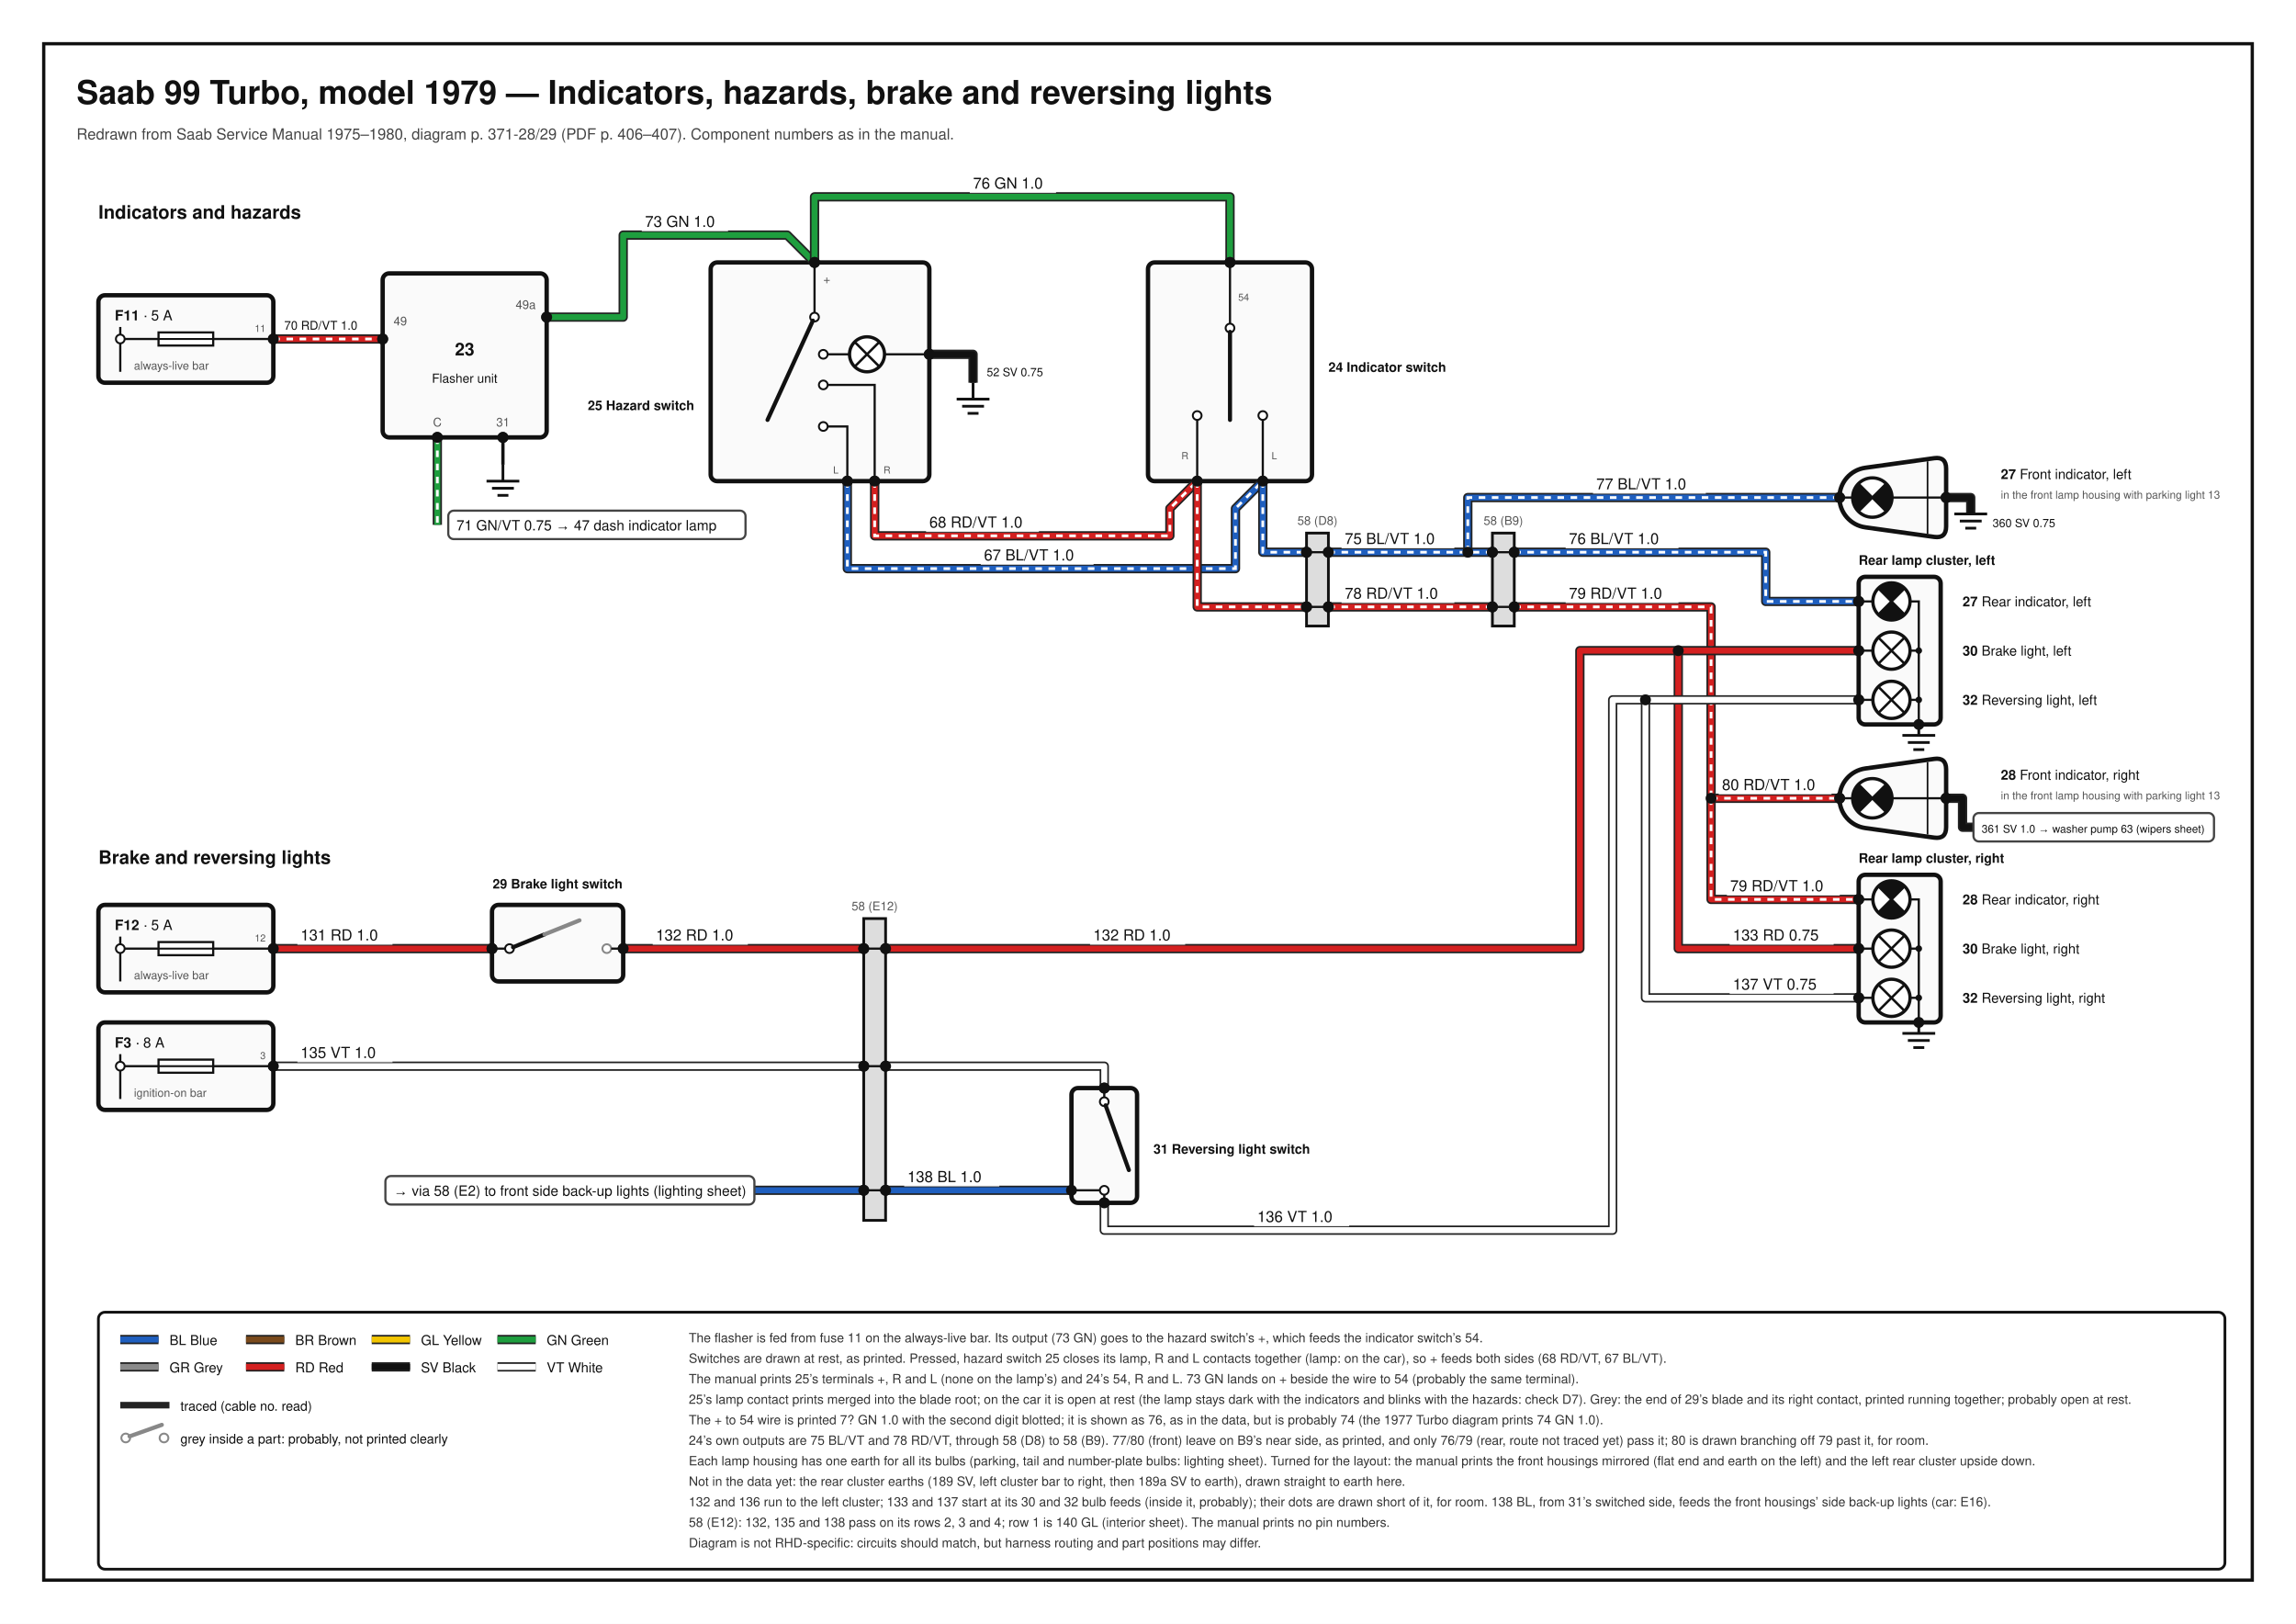
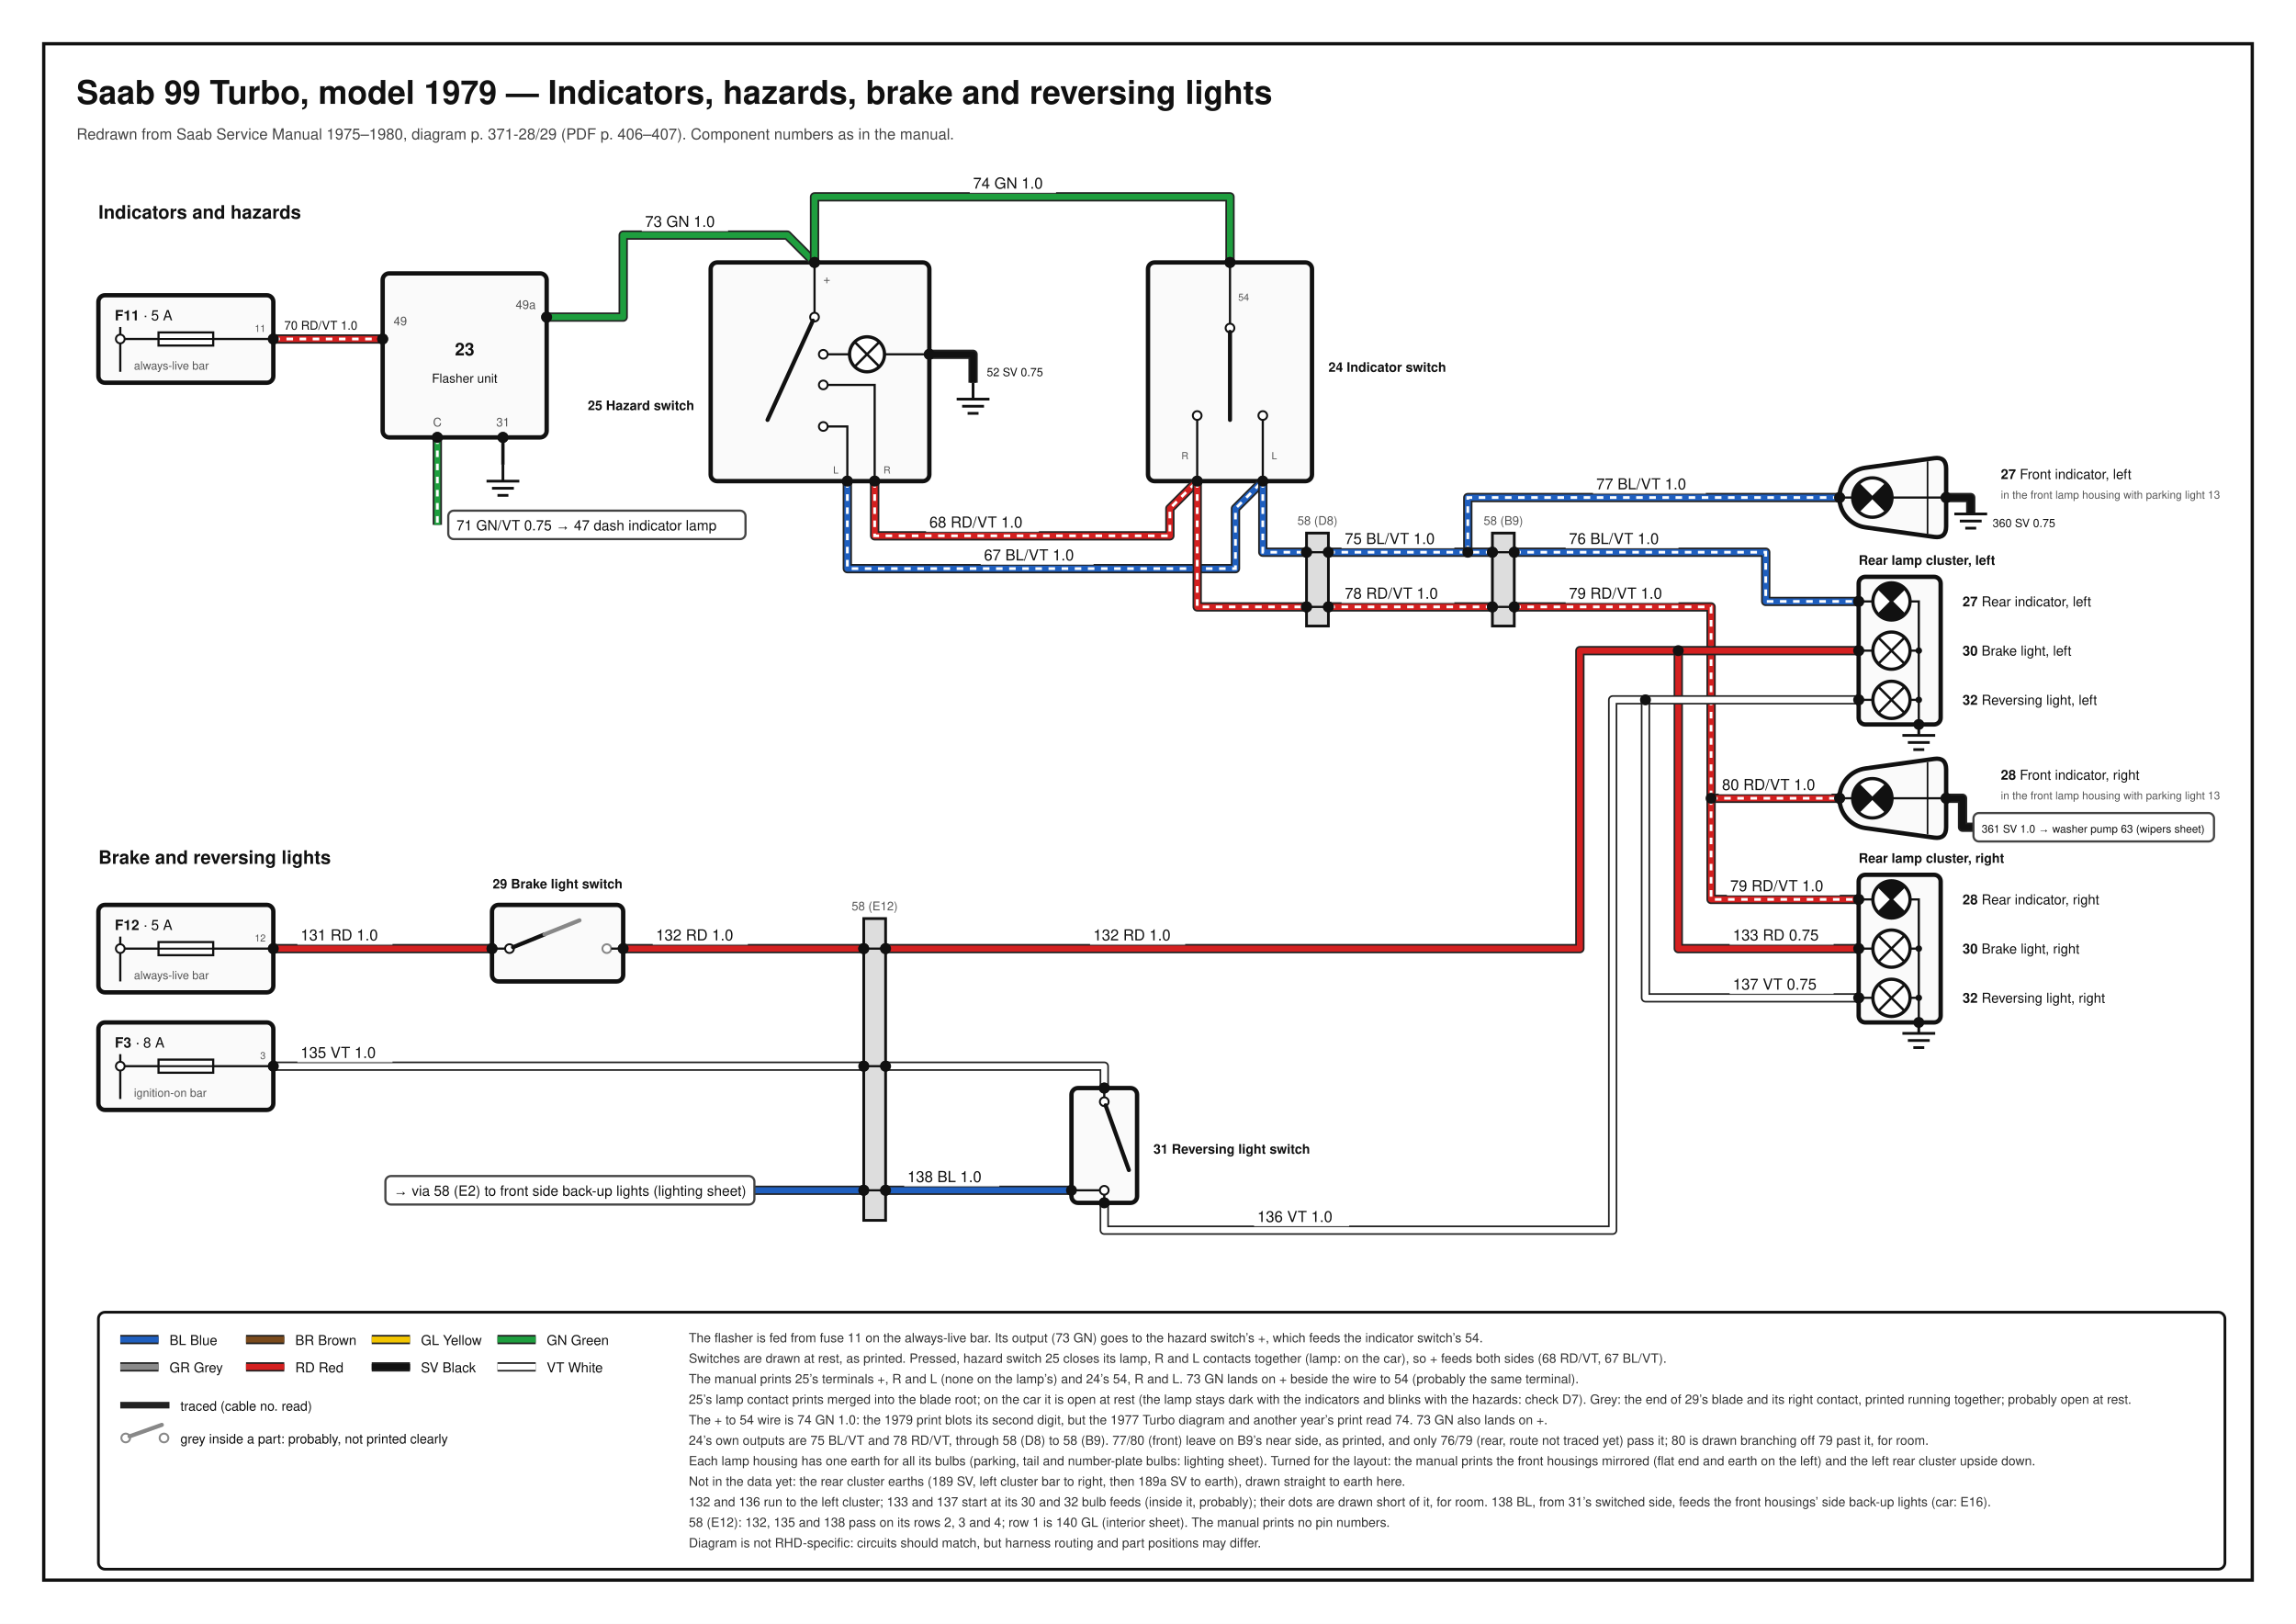
<svg xmlns="http://www.w3.org/2000/svg" width="420mm" height="297mm" viewBox="0 0 420 297" font-family="Helvetica, Arial, sans-serif">
  <rect width="420" height="297" fill="#fff" />
  <rect x="8" y="8" width="404" height="281" fill="none" stroke="#111" stroke-width=".6" />
  <text x="14" y="19" font-size="6" text-anchor="start" font-weight="bold" fill="#111">Saab 99 Turbo, model 1979 — Indicators, hazards, brake and reversing lights</text>
  <text x="14" y="25.5" font-size="2.8" text-anchor="start" font-weight="normal" fill="#444">Redrawn from Saab Service Manual 1975–1980, diagram p. 371-28/29 (PDF p. 406–407). Component numbers as in the manual.</text>
  <text x="18" y="40" font-size="3.4" text-anchor="start" font-weight="bold" fill="#111">Indicators and hazards</text>
  <rect x="18" y="54" width="32" height="16" rx="1.2" fill="#fafafa" stroke="#111" stroke-width="0.8" />
  <text x="21" y="58.6" font-size="2.6" text-anchor="start" font-weight="normal" fill="#111">
    <tspan font-weight="bold">F11</tspan> · 5 A</text>
  <path d="M22,59.8 L22,68" fill="none" stroke="#111" stroke-width=".4" />
  <circle cx="22" cy="62" r=".8" fill="#fff" stroke="#111" stroke-width=".35" />
  <rect x="29" y="60.8" width="10" height="2.4" fill="#fff" stroke="#111" stroke-width=".4" />
  <path d="M29,62 L39,62" stroke="#111" stroke-width=".35" />
  <path d="M22.8,62 L29,62" fill="none" stroke="#111" stroke-width=".4" />
  <path d="M39,62 L50,62" fill="none" stroke="#111" stroke-width=".4" />
  <circle cx="50" cy="62" r="1.0" fill="#111" />
  <text x="48.6" y="60.7" font-size="1.8" text-anchor="end" font-weight="normal" fill="#555">11</text>
  <text x="24.5" y="67.6" font-size="2.1" text-anchor="start" font-weight="normal" fill="#555">always-live bar</text>
  <path d="M50,62 L70,62" fill="none" stroke="#222" stroke-width="1.7" stroke-linejoin="round" />
  <path d="M50,62 L70,62" fill="none" stroke="#d42020" stroke-width="1.1" stroke-linejoin="round" />
  <path d="M50,62 L70,62" fill="none" stroke="#ffffff" stroke-width="0.5" stroke-dasharray="1.2 1.2" />
  <text x="52" y="60.3" font-size="2.2" text-anchor="start" font-weight="normal" fill="#111">70 RD/VT 1.0</text>
  <rect x="70" y="50" width="30" height="30" rx="1.2" fill="#fafafa" stroke="#111" stroke-width="0.8" />
  <text x="85" y="65" font-size="3.2" text-anchor="middle" font-weight="bold" fill="#111">23</text>
  <text x="85" y="70" font-size="2.3" text-anchor="middle" font-weight="normal" fill="#111">Flasher unit</text>
  <circle cx="70" cy="62" r="1.0" fill="#111" />
  <text x="72" y="59.5" font-size="2.2" text-anchor="start" font-weight="normal" fill="#555">49</text>
  <circle cx="100" cy="58" r="1.0" fill="#111" />
  <text x="98" y="56.5" font-size="2.2" text-anchor="end" font-weight="normal" fill="#555">49a</text>
  <circle cx="80" cy="80" r="1.0" fill="#111" />
  <text x="80" y="78" font-size="2.2" text-anchor="middle" font-weight="normal" fill="#555">C</text>
  <circle cx="92" cy="80" r="1.0" fill="#111" />
  <text x="92" y="78" font-size="2.2" text-anchor="middle" font-weight="normal" fill="#555">31</text>
  <path d="M92,80 v5" stroke="#111" stroke-width=".6" />
  <path d="M92,85 v3 M89,88 h6 M90,89.3 h4 M91,90.6 h2" stroke="#111" stroke-width=".5" fill="none" />
  <path d="M80,80 L80,96" fill="none" stroke="#222" stroke-width="1.7" stroke-linejoin="round" />
  <path d="M80,80 L80,96" fill="none" stroke="#1e9e3e" stroke-width="1.1" stroke-linejoin="round" />
  <path d="M80,80 L80,96" fill="none" stroke="#ffffff" stroke-width="0.5" stroke-dasharray="1.2 1.2" />
  <rect x="82" y="93.4" width="54.376" height="5.2" rx="1" fill="#fff" stroke="#444" stroke-width=".4" />
  <text x="83.5" y="97" font-size="2.6" text-anchor="start" font-weight="normal" fill="#111">71 GN/VT 0.75 <tspan font-family="Arial">→</tspan> 47 dash indicator lamp</text>
  <rect x="130" y="48" width="40" height="40" rx="1.2" fill="#fafafa" stroke="#111" stroke-width="0.8" />
  <text x="127" y="75" font-size="2.4" text-anchor="end" font-weight="bold" fill="#111">25 Hazard switch</text>
  <path d="M100,58 L114,58 L114,43 L144,43 L149,48" fill="none" stroke="#222" stroke-width="1.7" stroke-linejoin="round" />
  <path d="M100,58 L114,58 L114,43 L144,43 L149,48" fill="none" stroke="#1e9e3e" stroke-width="1.1" stroke-linejoin="round" />
  <rect x="117.4" y="38.5" width="15.78" height="3.8" fill="#fff" opacity=".85" />
  <text x="118" y="41.5" font-size="2.8" text-anchor="start" font-weight="normal" fill="#111">73 GN 1.0</text>
  <path d="M149,48 L149,36 L225,36 L225,48" fill="none" stroke="#222" stroke-width="1.7" stroke-linejoin="round" />
  <path d="M149,48 L149,36 L225,36 L225,48" fill="none" stroke="#1e9e3e" stroke-width="1.1" stroke-linejoin="round" />
  <rect x="177.4" y="31.5" width="15.78" height="3.8" fill="#fff" opacity=".85" />
-   <text x="178" y="34.5" font-size="2.8" text-anchor="start" font-weight="normal" fill="#111">76 GN 1.0</text>
+   <text x="178" y="34.5" font-size="2.8" text-anchor="start" font-weight="normal" fill="#111">74 GN 1.0</text>
  <circle cx="149" cy="48" r="1.0" fill="#111" />
  <text x="150.6" y="51.8" font-size="2.2" text-anchor="start" font-weight="normal" fill="#555">+</text>
  <path d="M149,48 L149,57.2" fill="none" stroke="#111" stroke-width=".4" />
  <circle cx="149" cy="58" r=".8" fill="#fff" stroke="#111" stroke-width=".35" />
  <path d="M148.7,58.64 L140.4,76.8" stroke="#111" stroke-width=".75" stroke-linecap="round" />
  <circle cx="150.6" cy="64.8" r=".8" fill="#fff" stroke="#111" stroke-width=".35" />
  <circle cx="150.6" cy="70.4" r=".8" fill="#fff" stroke="#111" stroke-width=".35" />
  <circle cx="150.6" cy="78" r=".8" fill="#fff" stroke="#111" stroke-width=".35" />
  <circle cx="158.6" cy="64.8" r="3.2" fill="#fff" stroke="#111" stroke-width=".6" />
  <path d="M156.36,62.56 L160.84,67.04 M156.36,67.04 L160.84,62.56" stroke="#111" stroke-width=".45" />
  <path d="M151.4,64.8 L155.4,64.8" fill="none" stroke="#111" stroke-width=".4" />
  <path d="M161.8,64.8 L170,64.8" fill="none" stroke="#111" stroke-width=".4" />
  <circle cx="170" cy="64.8" r="1.0" fill="#111" />
  <path d="M151.4,70.4 L160,70.4 L160,88" fill="none" stroke="#111" stroke-width=".4" />
  <circle cx="160" cy="88" r="1.0" fill="#111" />
  <text x="161.6" y="86.6" font-size="1.8" text-anchor="start" font-weight="normal" fill="#555">R</text>
  <path d="M151.4,78 L155,78 L155,88" fill="none" stroke="#111" stroke-width=".4" />
  <circle cx="155" cy="88" r="1.0" fill="#111" />
  <text x="153.4" y="86.6" font-size="1.8" text-anchor="end" font-weight="normal" fill="#555">L</text>
  <path d="M170,64.8 L178,64.8 L178,70" fill="none" stroke="#222" stroke-width="1.7" stroke-linejoin="round" />
  <path d="M170,64.8 L178,64.8 L178,70" fill="none" stroke="#111111" stroke-width="1.1" stroke-linejoin="round" />
  <path d="M178,70 v3 M175,73 h6 M176,74.3 h4 M177,75.6 h2" stroke="#111" stroke-width=".5" fill="none" />
  <text x="180.5" y="68.8" font-size="2.1" text-anchor="start" font-weight="normal" fill="#111">52 SV 0.75</text>
  <rect x="210" y="48" width="30" height="40" rx="1.2" fill="#fafafa" stroke="#111" stroke-width="0.8" />
  <text x="243" y="68" font-size="2.4" text-anchor="start" font-weight="bold" fill="#111">24 Indicator switch</text>
  <circle cx="225" cy="48" r="1.0" fill="#111" />
  <text x="226.5" y="55" font-size="1.8" text-anchor="start" font-weight="normal" fill="#555">54</text>
  <path d="M225,48 L225,59.2" fill="none" stroke="#111" stroke-width=".4" />
  <circle cx="225" cy="60" r=".8" fill="#fff" stroke="#111" stroke-width=".35" />
  <path d="M225,60.7 L225,76.8" stroke="#111" stroke-width=".75" stroke-linecap="round" />
  <circle cx="219" cy="76" r=".8" fill="#fff" stroke="#111" stroke-width=".35" />
  <path d="M219,76.8 L219,88" fill="none" stroke="#111" stroke-width=".4" />
  <circle cx="219" cy="88" r="1.0" fill="#111" />
  <text x="217.4" y="84" font-size="1.8" text-anchor="end" font-weight="normal" fill="#555">R</text>
  <circle cx="231" cy="76" r=".8" fill="#fff" stroke="#111" stroke-width=".35" />
  <path d="M231,76.8 L231,88" fill="none" stroke="#111" stroke-width=".4" />
  <circle cx="231" cy="88" r="1.0" fill="#111" />
  <text x="232.6" y="84" font-size="1.8" text-anchor="start" font-weight="normal" fill="#555">L</text>
  <path d="M160,88 L160,98 L214,98 L214,93 L219,88" fill="none" stroke="#222" stroke-width="1.7" stroke-linejoin="round" />
  <path d="M160,88 L160,98 L214,98 L214,93 L219,88" fill="none" stroke="#d42020" stroke-width="1.1" stroke-linejoin="round" />
  <path d="M160,88 L160,98 L214,98 L214,93 L219,88" fill="none" stroke="#ffffff" stroke-width="0.5" stroke-dasharray="1.2 1.2" />
  <rect x="169.4" y="93.5" width="20.64" height="3.8" fill="#fff" opacity=".85" />
  <text x="170" y="96.5" font-size="2.8" text-anchor="start" font-weight="normal" fill="#111">68 RD/VT 1.0</text>
  <path d="M155,88 L155,104 L226,104 L226,93 L231,88" fill="none" stroke="#222" stroke-width="1.7" stroke-linejoin="round" />
  <path d="M155,88 L155,104 L226,104 L226,93 L231,88" fill="none" stroke="#1f5fbf" stroke-width="1.1" stroke-linejoin="round" />
  <path d="M155,88 L155,104 L226,104 L226,93 L231,88" fill="none" stroke="#ffffff" stroke-width="0.5" stroke-dasharray="1.2 1.2" />
  <rect x="179.4" y="99.5" width="20.64" height="3.8" fill="#fff" opacity=".85" />
  <text x="180" y="102.5" font-size="2.8" text-anchor="start" font-weight="normal" fill="#111">67 BL/VT 1.0</text>
  <path d="M231,88 L231,101 L239,101" fill="none" stroke="#222" stroke-width="1.7" stroke-linejoin="round" />
  <path d="M231,88 L231,101 L239,101" fill="none" stroke="#1f5fbf" stroke-width="1.1" stroke-linejoin="round" />
  <path d="M231,88 L231,101 L239,101" fill="none" stroke="#ffffff" stroke-width="0.5" stroke-dasharray="1.2 1.2" />
  <path d="M219,88 L219,111 L239,111" fill="none" stroke="#222" stroke-width="1.7" stroke-linejoin="round" />
  <path d="M219,88 L219,111 L239,111" fill="none" stroke="#d42020" stroke-width="1.1" stroke-linejoin="round" />
  <path d="M219,88 L219,111 L239,111" fill="none" stroke="#ffffff" stroke-width="0.5" stroke-dasharray="1.2 1.2" />
  <rect x="239" y="97.5" width="4" height="17" fill="#ddd" stroke="#111" stroke-width=".5" />
  <path d="M239,101 L243,101" fill="none" stroke="#111" stroke-width=".4" />
  <circle cx="239" cy="101" r="1.0" fill="#111" />
  <circle cx="243" cy="101" r="1.0" fill="#111" />
  <path d="M239,111 L243,111" fill="none" stroke="#111" stroke-width=".4" />
  <circle cx="239" cy="111" r="1.0" fill="#111" />
  <circle cx="243" cy="111" r="1.0" fill="#111" />
  <text x="241" y="96.0" font-size="2.2" text-anchor="middle" font-weight="normal" fill="#555">58 (D8)</text>
  <path d="M243,101 L273,101" fill="none" stroke="#222" stroke-width="1.7" stroke-linejoin="round" />
  <path d="M243,101 L273,101" fill="none" stroke="#1f5fbf" stroke-width="1.1" stroke-linejoin="round" />
  <path d="M243,101 L273,101" fill="none" stroke="#ffffff" stroke-width="0.5" stroke-dasharray="1.2 1.2" />
  <rect x="245.4" y="96.5" width="20.64" height="3.8" fill="#fff" opacity=".85" />
  <text x="246" y="99.5" font-size="2.8" text-anchor="start" font-weight="normal" fill="#111">75 BL/VT 1.0</text>
  <path d="M243,111 L273,111" fill="none" stroke="#222" stroke-width="1.7" stroke-linejoin="round" />
  <path d="M243,111 L273,111" fill="none" stroke="#d42020" stroke-width="1.1" stroke-linejoin="round" />
  <path d="M243,111 L273,111" fill="none" stroke="#ffffff" stroke-width="0.5" stroke-dasharray="1.2 1.2" />
  <rect x="245.4" y="106.5" width="20.64" height="3.8" fill="#fff" opacity=".85" />
  <text x="246" y="109.5" font-size="2.8" text-anchor="start" font-weight="normal" fill="#111">78 RD/VT 1.0</text>
  <rect x="273" y="97.5" width="4" height="17" fill="#ddd" stroke="#111" stroke-width=".5" />
  <path d="M273,101 L277,101" fill="none" stroke="#111" stroke-width=".4" />
  <circle cx="273" cy="101" r="1.0" fill="#111" />
  <circle cx="277" cy="101" r="1.0" fill="#111" />
  <path d="M273,111 L277,111" fill="none" stroke="#111" stroke-width=".4" />
  <circle cx="273" cy="111" r="1.0" fill="#111" />
  <circle cx="277" cy="111" r="1.0" fill="#111" />
  <text x="275" y="96.0" font-size="2.2" text-anchor="middle" font-weight="normal" fill="#555">58 (B9)</text>
  <path d="M341.24,85.55 L353.82,83.8 Q356,83.5 356,85.7 L356,96.3 Q356,98.5 353.82,98.2 L341.24,96.45 A5.5,5.5 0 0 1 341.24,85.55 Z" fill="#fafafa" stroke="#111" stroke-width=".8" />
  <path d="M352.6,84.37 V97.63" stroke="#111" stroke-width=".3" />
  <path d="M336.5,91 L338.9,91" fill="none" stroke="#111" stroke-width=".4" />
  <path d="M346.1,91 L356,91" fill="none" stroke="#111" stroke-width=".4" />
  <circle cx="342.5" cy="91" r="3.6" fill="#fff" stroke="#111" stroke-width=".6" />
  <path d="M342.5,91 L339.95,88.45 A3.6,3.6 0 0 0 339.95,93.55 Z M342.5,91 L345.05,88.45 A3.6,3.6 0 0 1 345.05,93.55 Z" fill="#111" />
  <path d="M339.95,88.45 L345.05,93.55 M339.95,93.55 L345.05,88.45" stroke="#111" stroke-width=".45" />
  <circle cx="336.5" cy="91" r="1.0" fill="#111" />
  <circle cx="356" cy="91" r="1.0" fill="#111" />
  <text x="366" y="87.6" font-size="2.5" text-anchor="start" font-weight="normal" fill="#111">
    <tspan font-weight="bold">27</tspan> Front indicator, left</text>
  <text x="366" y="91.2" font-size="2.0" text-anchor="start" font-weight="normal" fill="#555">in the front lamp housing with parking light 13</text>
  <path d="M277,101 L323,101 L323,110 L340,110" fill="none" stroke="#222" stroke-width="1.7" stroke-linejoin="round" />
  <path d="M277,101 L323,101 L323,110 L340,110" fill="none" stroke="#1f5fbf" stroke-width="1.1" stroke-linejoin="round" />
  <path d="M277,101 L323,101 L323,110 L340,110" fill="none" stroke="#ffffff" stroke-width="0.5" stroke-dasharray="1.2 1.2" />
  <rect x="286.4" y="96.5" width="20.64" height="3.8" fill="#fff" opacity=".85" />
  <text x="287" y="99.5" font-size="2.8" text-anchor="start" font-weight="normal" fill="#111">76 BL/VT 1.0</text>
  <path d="M268.5,101 L268.5,91 L336.5,91" fill="none" stroke="#222" stroke-width="1.7" stroke-linejoin="round" />
  <path d="M268.5,101 L268.5,91 L336.5,91" fill="none" stroke="#1f5fbf" stroke-width="1.1" stroke-linejoin="round" />
  <path d="M268.5,101 L268.5,91 L336.5,91" fill="none" stroke="#ffffff" stroke-width="0.5" stroke-dasharray="1.2 1.2" />
  <rect x="291.4" y="86.5" width="20.64" height="3.8" fill="#fff" opacity=".85" />
  <text x="292" y="89.5" font-size="2.8" text-anchor="start" font-weight="normal" fill="#111">77 BL/VT 1.0</text>
  <circle cx="268.5" cy="101" r="1.0" fill="#111" />
  <path d="M356,91 L360.5,91 L360.5,94" fill="none" stroke="#222" stroke-width="1.7" stroke-linejoin="round" />
  <path d="M356,91 L360.5,91 L360.5,94" fill="none" stroke="#111111" stroke-width="1.1" stroke-linejoin="round" />
  <path d="M360.5,91 v3 M357.5,94 h6 M358.5,95.3 h4 M359.5,96.6 h2" stroke="#111" stroke-width=".5" fill="none" />
  <text x="364.5" y="96.4" font-size="2.1" text-anchor="start" font-weight="normal" fill="#111">360 SV 0.75</text>
  <rect x="340" y="105.5" width="15" height="27" rx="1.2" fill="#fafafa" stroke="#111" stroke-width="0.8" />
  <text x="340" y="103.3" font-size="2.4" text-anchor="start" font-weight="bold" fill="#111">Rear lamp cluster, left</text>
  <circle cx="346" cy="110.0" r="3.4" fill="#fff" stroke="#111" stroke-width=".6" />
  <path d="M346,110.0 L343.6,107.6 A3.4,3.4 0 0 1 348.4,107.6 Z M346,110.0 L343.6,112.4 A3.4,3.4 0 0 0 348.4,112.4 Z" fill="#111" />
  <path d="M343.6,107.6 L348.4,112.4 M343.6,112.4 L348.4,107.6" stroke="#111" stroke-width=".45" />
  <path d="M340,110 L342.6,110" fill="none" stroke="#111" stroke-width=".4" />
  <circle cx="340" cy="110.0" r="1.0" fill="#111" />
  <text x="359" y="110.9" font-size="2.5" text-anchor="start" font-weight="normal" fill="#111">
    <tspan font-weight="bold">27</tspan> Rear indicator, left</text>
  <circle cx="346" cy="119.0" r="3.4" fill="#fff" stroke="#111" stroke-width=".6" />
  <path d="M343.62,116.62 L348.38,121.38 M343.62,121.38 L348.38,116.62" stroke="#111" stroke-width=".45" />
  <path d="M340,119 L342.6,119" fill="none" stroke="#111" stroke-width=".4" />
  <circle cx="340" cy="119.0" r="1.0" fill="#111" />
  <path d="M349.4,119 L351,119" fill="none" stroke="#111" stroke-width=".4" />
  <circle cx="351" cy="119.0" r=".6" fill="#111" />
  <text x="359" y="119.9" font-size="2.5" text-anchor="start" font-weight="normal" fill="#111">
    <tspan font-weight="bold">30</tspan> Brake light, left</text>
  <circle cx="346" cy="128.0" r="3.4" fill="#fff" stroke="#111" stroke-width=".6" />
  <path d="M343.62,125.62 L348.38,130.38 M343.62,130.38 L348.38,125.62" stroke="#111" stroke-width=".45" />
  <path d="M340,128 L342.6,128" fill="none" stroke="#111" stroke-width=".4" />
  <circle cx="340" cy="128.0" r="1.0" fill="#111" />
  <path d="M349.4,128 L351,128" fill="none" stroke="#111" stroke-width=".4" />
  <circle cx="351" cy="128.0" r=".6" fill="#111" />
  <text x="359" y="128.9" font-size="2.5" text-anchor="start" font-weight="normal" fill="#111">
    <tspan font-weight="bold">32</tspan> Reversing light, left</text>
  <path d="M349.4,110 L351,110 L351,132.5" fill="none" stroke="#111" stroke-width=".4" />
  <circle cx="351" cy="132.5" r="1.0" fill="#111" />
  <path d="M351,132.5 v2 M348,134.5 h6 M349,135.8 h4 M350,137.1 h2" stroke="#111" stroke-width=".5" fill="none" />
  <path d="M341.24,140.55 L353.82,138.8 Q356,138.5 356,140.7 L356,151.3 Q356,153.5 353.82,153.2 L341.24,151.45 A5.5,5.5 0 0 1 341.24,140.55 Z" fill="#fafafa" stroke="#111" stroke-width=".8" />
  <path d="M352.6,139.37 V152.63" stroke="#111" stroke-width=".3" />
  <path d="M336.5,146 L338.9,146" fill="none" stroke="#111" stroke-width=".4" />
  <path d="M346.1,146 L356,146" fill="none" stroke="#111" stroke-width=".4" />
  <circle cx="342.5" cy="146" r="3.6" fill="#fff" stroke="#111" stroke-width=".6" />
  <path d="M342.5,146 L339.95,143.45 A3.6,3.6 0 0 0 339.95,148.55 Z M342.5,146 L345.05,143.45 A3.6,3.6 0 0 1 345.05,148.55 Z" fill="#111" />
  <path d="M339.95,143.45 L345.05,148.55 M339.95,148.55 L345.05,143.45" stroke="#111" stroke-width=".45" />
  <circle cx="336.5" cy="146" r="1.0" fill="#111" />
  <circle cx="356" cy="146" r="1.0" fill="#111" />
  <text x="366" y="142.6" font-size="2.5" text-anchor="start" font-weight="normal" fill="#111">
    <tspan font-weight="bold">28</tspan> Front indicator, right</text>
  <text x="366" y="146.2" font-size="2.0" text-anchor="start" font-weight="normal" fill="#555">in the front lamp housing with parking light 13</text>
  <path d="M277,111 L313,111 L313,146" fill="none" stroke="#222" stroke-width="1.7" stroke-linejoin="round" />
  <path d="M277,111 L313,111 L313,146" fill="none" stroke="#d42020" stroke-width="1.1" stroke-linejoin="round" />
  <path d="M277,111 L313,111 L313,146" fill="none" stroke="#ffffff" stroke-width="0.5" stroke-dasharray="1.2 1.2" />
  <rect x="286.4" y="106.5" width="20.64" height="3.8" fill="#fff" opacity=".85" />
  <text x="287" y="109.5" font-size="2.8" text-anchor="start" font-weight="normal" fill="#111">79 RD/VT 1.0</text>
  <path d="M313,146 L313,164.5 L340,164.5" fill="none" stroke="#222" stroke-width="1.7" stroke-linejoin="round" />
  <path d="M313,146 L313,164.5 L340,164.5" fill="none" stroke="#d42020" stroke-width="1.1" stroke-linejoin="round" />
  <path d="M313,146 L313,164.5 L340,164.5" fill="none" stroke="#ffffff" stroke-width="0.5" stroke-dasharray="1.2 1.2" />
  <rect x="315.9" y="160.0" width="20.64" height="3.8" fill="#fff" opacity=".85" />
  <text x="316.5" y="163" font-size="2.8" text-anchor="start" font-weight="normal" fill="#111">79 RD/VT 1.0</text>
  <path d="M313,146 L336.5,146" fill="none" stroke="#222" stroke-width="1.7" stroke-linejoin="round" />
  <path d="M313,146 L336.5,146" fill="none" stroke="#d42020" stroke-width="1.1" stroke-linejoin="round" />
  <path d="M313,146 L336.5,146" fill="none" stroke="#ffffff" stroke-width="0.5" stroke-dasharray="1.2 1.2" />
  <rect x="314.4" y="141.5" width="20.64" height="3.8" fill="#fff" opacity=".85" />
  <text x="315" y="144.5" font-size="2.8" text-anchor="start" font-weight="normal" fill="#111">80 RD/VT 1.0</text>
  <circle cx="313" cy="146" r="1.0" fill="#111" />
  <path d="M356,146 L359,146 L359,151.3 L361,151.3" fill="none" stroke="#222" stroke-width="1.7" stroke-linejoin="round" />
  <path d="M356,146 L359,146 L359,151.3 L361,151.3" fill="none" stroke="#111111" stroke-width="1.1" stroke-linejoin="round" />
  <rect x="361" y="148.7" width="44" height="5.2" rx="1" fill="#fff" stroke="#444" stroke-width=".4" />
  <text x="362.5" y="152.3" font-size="2.0" text-anchor="start" font-weight="normal" fill="#111">361 SV 1.0 <tspan font-family="Arial">→</tspan> washer pump 63 (wipers sheet)</text>
  <rect x="340" y="160" width="15" height="27" rx="1.2" fill="#fafafa" stroke="#111" stroke-width="0.8" />
  <text x="340" y="157.8" font-size="2.4" text-anchor="start" font-weight="bold" fill="#111">Rear lamp cluster, right</text>
  <circle cx="346" cy="164.5" r="3.4" fill="#fff" stroke="#111" stroke-width=".6" />
  <path d="M346,164.5 L343.6,162.1 A3.4,3.4 0 0 1 348.4,162.1 Z M346,164.5 L343.6,166.9 A3.4,3.4 0 0 0 348.4,166.9 Z" fill="#111" />
  <path d="M343.6,162.1 L348.4,166.9 M343.6,166.9 L348.4,162.1" stroke="#111" stroke-width=".45" />
  <path d="M340,164.5 L342.6,164.5" fill="none" stroke="#111" stroke-width=".4" />
  <circle cx="340" cy="164.5" r="1.0" fill="#111" />
  <text x="359" y="165.4" font-size="2.5" text-anchor="start" font-weight="normal" fill="#111">
    <tspan font-weight="bold">28</tspan> Rear indicator, right</text>
  <circle cx="346" cy="173.5" r="3.4" fill="#fff" stroke="#111" stroke-width=".6" />
  <path d="M343.62,171.12 L348.38,175.88 M343.62,175.88 L348.38,171.12" stroke="#111" stroke-width=".45" />
  <path d="M340,173.5 L342.6,173.5" fill="none" stroke="#111" stroke-width=".4" />
  <circle cx="340" cy="173.5" r="1.0" fill="#111" />
  <path d="M349.4,173.5 L351,173.5" fill="none" stroke="#111" stroke-width=".4" />
  <circle cx="351" cy="173.5" r=".6" fill="#111" />
  <text x="359" y="174.4" font-size="2.5" text-anchor="start" font-weight="normal" fill="#111">
    <tspan font-weight="bold">30</tspan> Brake light, right</text>
  <circle cx="346" cy="182.5" r="3.4" fill="#fff" stroke="#111" stroke-width=".6" />
  <path d="M343.62,180.12 L348.38,184.88 M343.62,184.88 L348.38,180.12" stroke="#111" stroke-width=".45" />
  <path d="M340,182.5 L342.6,182.5" fill="none" stroke="#111" stroke-width=".4" />
  <circle cx="340" cy="182.5" r="1.0" fill="#111" />
  <path d="M349.4,182.5 L351,182.5" fill="none" stroke="#111" stroke-width=".4" />
  <circle cx="351" cy="182.5" r=".6" fill="#111" />
  <text x="359" y="183.4" font-size="2.5" text-anchor="start" font-weight="normal" fill="#111">
    <tspan font-weight="bold">32</tspan> Reversing light, right</text>
  <path d="M349.4,164.5 L351,164.5 L351,187" fill="none" stroke="#111" stroke-width=".4" />
  <circle cx="351" cy="187" r="1.0" fill="#111" />
  <path d="M351,187 v2 M348,189 h6 M349,190.3 h4 M350,191.6 h2" stroke="#111" stroke-width=".5" fill="none" />
  <text x="18" y="158" font-size="3.4" text-anchor="start" font-weight="bold" fill="#111">Brake and reversing lights</text>
  <rect x="18" y="165.5" width="32" height="16" rx="1.2" fill="#fafafa" stroke="#111" stroke-width="0.8" />
  <text x="21" y="170.1" font-size="2.6" text-anchor="start" font-weight="normal" fill="#111">
    <tspan font-weight="bold">F12</tspan> · 5 A</text>
  <path d="M22,171.3 L22,179.5" fill="none" stroke="#111" stroke-width=".4" />
  <circle cx="22" cy="173.5" r=".8" fill="#fff" stroke="#111" stroke-width=".35" />
  <rect x="29" y="172.3" width="10" height="2.4" fill="#fff" stroke="#111" stroke-width=".4" />
  <path d="M29,173.5 L39,173.5" stroke="#111" stroke-width=".35" />
  <path d="M22.8,173.5 L29,173.5" fill="none" stroke="#111" stroke-width=".4" />
  <path d="M39,173.5 L50,173.5" fill="none" stroke="#111" stroke-width=".4" />
  <circle cx="50" cy="173.5" r="1.0" fill="#111" />
  <text x="48.6" y="172.2" font-size="1.8" text-anchor="end" font-weight="normal" fill="#555">12</text>
  <text x="24.5" y="179.1" font-size="2.1" text-anchor="start" font-weight="normal" fill="#555">always-live bar</text>
  <path d="M50,173.5 L90,173.5" fill="none" stroke="#222" stroke-width="1.7" stroke-linejoin="round" />
  <path d="M50,173.5 L90,173.5" fill="none" stroke="#d42020" stroke-width="1.1" stroke-linejoin="round" />
  <rect x="54.4" y="169.0" width="17.4" height="3.8" fill="#fff" opacity=".85" />
  <text x="55" y="172" font-size="2.8" text-anchor="start" font-weight="normal" fill="#111">131 RD 1.0</text>
  <rect x="90" y="165.5" width="24" height="14" rx="1.2" fill="#fafafa" stroke="#111" stroke-width="0.8" />
  <text x="102" y="162.5" font-size="2.4" text-anchor="middle" font-weight="bold" fill="#111">29 Brake light switch</text>
  <path d="M90,173.5 L92.4,173.5" fill="none" stroke="#111" stroke-width=".4" />
  <circle cx="93.2" cy="173.5" r=".8" fill="#fff" stroke="#111" stroke-width=".35" />
  <path d="M93.85,173.24 L99.6,170.9" stroke="#111" stroke-width=".75" stroke-linecap="round" />
  <path d="M99.6,170.9 L106,168.33" stroke="#888" stroke-width=".75" stroke-linecap="round" />
  <circle cx="111" cy="173.5" r=".8" fill="#fff" stroke="#888" stroke-width=".35" />
  <path d="M111.8,173.5 L114,173.5" fill="none" stroke="#111" stroke-width=".4" />
  <circle cx="90" cy="173.5" r="1.0" fill="#111" />
  <circle cx="114" cy="173.5" r="1.0" fill="#111" />
  <path d="M114,173.5 L158,173.5" fill="none" stroke="#222" stroke-width="1.7" stroke-linejoin="round" />
  <path d="M114,173.5 L158,173.5" fill="none" stroke="#d42020" stroke-width="1.1" stroke-linejoin="round" />
  <rect x="119.4" y="169.0" width="17.4" height="3.8" fill="#fff" opacity=".85" />
  <text x="120" y="172" font-size="2.8" text-anchor="start" font-weight="normal" fill="#111">132 RD 1.0</text>
  <rect x="158" y="168.0" width="4" height="55.2" fill="#ddd" stroke="#111" stroke-width=".5" />
  <path d="M158,173.5 L162,173.5" fill="none" stroke="#111" stroke-width=".4" />
  <circle cx="158" cy="173.5" r="1.0" fill="#111" />
  <circle cx="162" cy="173.5" r="1.0" fill="#111" />
  <path d="M158,195 L162,195" fill="none" stroke="#111" stroke-width=".4" />
  <circle cx="158" cy="195" r="1.0" fill="#111" />
  <circle cx="162" cy="195" r="1.0" fill="#111" />
  <path d="M158,217.7 L162,217.7" fill="none" stroke="#111" stroke-width=".4" />
  <circle cx="158" cy="217.7" r="1.0" fill="#111" />
  <circle cx="162" cy="217.7" r="1.0" fill="#111" />
  <text x="160" y="166.5" font-size="2.2" text-anchor="middle" font-weight="normal" fill="#555">58 (E12)</text>
  <path d="M162,173.5 L289,173.5 L289,119.0 L340,119.0" fill="none" stroke="#222" stroke-width="1.7" stroke-linejoin="round" />
  <path d="M162,173.5 L289,173.5 L289,119.0 L340,119.0" fill="none" stroke="#d42020" stroke-width="1.1" stroke-linejoin="round" />
  <rect x="199.4" y="169.0" width="17.4" height="3.8" fill="#fff" opacity=".85" />
  <text x="200" y="172" font-size="2.8" text-anchor="start" font-weight="normal" fill="#111">132 RD 1.0</text>
  <path d="M307,119.0 L307,173.5 L340,173.5" fill="none" stroke="#222" stroke-width="1.7" stroke-linejoin="round" />
  <path d="M307,119.0 L307,173.5 L340,173.5" fill="none" stroke="#d42020" stroke-width="1.1" stroke-linejoin="round" />
  <rect x="316.4" y="169.0" width="19.02" height="3.8" fill="#fff" opacity=".85" />
  <text x="317" y="172" font-size="2.8" text-anchor="start" font-weight="normal" fill="#111">133 RD 0.75</text>
  <circle cx="307" cy="119.0" r="1.0" fill="#111" />
  <rect x="18" y="187" width="32" height="16" rx="1.2" fill="#fafafa" stroke="#111" stroke-width="0.8" />
  <text x="21" y="191.6" font-size="2.6" text-anchor="start" font-weight="normal" fill="#111">
    <tspan font-weight="bold">F3</tspan> · 8 A</text>
  <path d="M22,192.8 L22,201" fill="none" stroke="#111" stroke-width=".4" />
  <circle cx="22" cy="195" r=".8" fill="#fff" stroke="#111" stroke-width=".35" />
  <rect x="29" y="193.8" width="10" height="2.4" fill="#fff" stroke="#111" stroke-width=".4" />
  <path d="M29,195 L39,195" stroke="#111" stroke-width=".35" />
  <path d="M22.8,195 L29,195" fill="none" stroke="#111" stroke-width=".4" />
  <path d="M39,195 L50,195" fill="none" stroke="#111" stroke-width=".4" />
  <circle cx="50" cy="195" r="1.0" fill="#111" />
  <text x="48.6" y="193.7" font-size="1.8" text-anchor="end" font-weight="normal" fill="#555">3</text>
  <text x="24.5" y="200.6" font-size="2.1" text-anchor="start" font-weight="normal" fill="#555">ignition-on bar</text>
  <path d="M50,195 L158,195" fill="none" stroke="#222" stroke-width="1.7" stroke-linejoin="round" />
  <path d="M50,195 L158,195" fill="none" stroke="#ffffff" stroke-width="1.1" stroke-linejoin="round" />
  <rect x="54.4" y="190.5" width="17.4" height="3.8" fill="#fff" opacity=".85" />
  <text x="55" y="193.5" font-size="2.8" text-anchor="start" font-weight="normal" fill="#111">135 VT 1.0</text>
  <path d="M162,195 L202,195 L202,199" fill="none" stroke="#222" stroke-width="1.7" stroke-linejoin="round" />
  <path d="M162,195 L202,195 L202,199" fill="none" stroke="#ffffff" stroke-width="1.1" stroke-linejoin="round" />
  <rect x="196" y="199" width="12" height="21" rx="1.2" fill="#fafafa" stroke="#111" stroke-width="0.8" />
  <text x="211" y="211" font-size="2.4" text-anchor="start" font-weight="bold" fill="#111">31 Reversing light switch</text>
  <circle cx="202" cy="199" r="1.0" fill="#111" />
  <path d="M202,199 L202,200.7" fill="none" stroke="#111" stroke-width=".4" />
  <circle cx="202" cy="201.5" r=".8" fill="#fff" stroke="#111" stroke-width=".35" />
  <path d="M202.24,202.16 L206.5,214" stroke="#111" stroke-width=".75" stroke-linecap="round" />
  <circle cx="202" cy="217.7" r=".8" fill="#fff" stroke="#111" stroke-width=".35" />
  <path d="M202,218.5 L202,220" fill="none" stroke="#111" stroke-width=".4" />
  <circle cx="202" cy="220" r="1.0" fill="#111" />
  <path d="M196,217.7 L201.2,217.7" fill="none" stroke="#111" stroke-width=".4" />
  <path d="M196,217.7 L162,217.7" fill="none" stroke="#222" stroke-width="1.7" stroke-linejoin="round" />
  <path d="M196,217.7 L162,217.7" fill="none" stroke="#1f5fbf" stroke-width="1.1" stroke-linejoin="round" />
  <rect x="165.4" y="213.2" width="17.4" height="3.8" fill="#fff" opacity=".85" />
  <text x="166" y="216.2" font-size="2.8" text-anchor="start" font-weight="normal" fill="#111">138 BL 1.0</text>
  <path d="M158,217.7 L138,217.7" fill="none" stroke="#222" stroke-width="1.7" stroke-linejoin="round" />
  <path d="M158,217.7 L138,217.7" fill="none" stroke="#1f5fbf" stroke-width="1.1" stroke-linejoin="round" />
  <rect x="70.5" y="215.1" width="67.5" height="5.2" rx="1" fill="#fff" stroke="#444" stroke-width=".4" />
  <text x="72.0" y="218.7" font-size="2.6" text-anchor="start" font-weight="normal" fill="#111">
    <tspan font-family="Arial">→</tspan> via 58 (E2) to front side back-up lights (lighting sheet)</text>
  <path d="M202,220 L202,225 L295,225 L295,128.0 L340,128.0" fill="none" stroke="#222" stroke-width="1.7" stroke-linejoin="round" />
  <path d="M202,220 L202,225 L295,225 L295,128.0 L340,128.0" fill="none" stroke="#ffffff" stroke-width="1.1" stroke-linejoin="round" />
  <rect x="229.4" y="220.5" width="17.4" height="3.8" fill="#fff" opacity=".85" />
  <text x="230" y="223.5" font-size="2.8" text-anchor="start" font-weight="normal" fill="#111">136 VT 1.0</text>
  <path d="M301,128.0 L301,182.5 L340,182.5" fill="none" stroke="#222" stroke-width="1.7" stroke-linejoin="round" />
  <path d="M301,128.0 L301,182.5 L340,182.5" fill="none" stroke="#ffffff" stroke-width="1.1" stroke-linejoin="round" />
  <rect x="316.4" y="178.0" width="19.02" height="3.8" fill="#fff" opacity=".85" />
  <text x="317" y="181" font-size="2.8" text-anchor="start" font-weight="normal" fill="#111">137 VT 0.75</text>
  <circle cx="301" cy="128.0" r="1.0" fill="#111" />
  <circle cx="50" cy="62" r="1.0" fill="#111" />
  <circle cx="70" cy="62" r="1.0" fill="#111" />
  <circle cx="100" cy="58" r="1.0" fill="#111" />
  <circle cx="80" cy="80" r="1.0" fill="#111" />
  <circle cx="92" cy="80" r="1.0" fill="#111" />
  <circle cx="149" cy="48" r="1.0" fill="#111" />
  <circle cx="170" cy="64.8" r="1.0" fill="#111" />
  <circle cx="155" cy="88" r="1.0" fill="#111" />
  <circle cx="160" cy="88" r="1.0" fill="#111" />
  <circle cx="225" cy="48" r="1.0" fill="#111" />
  <circle cx="219" cy="88" r="1.0" fill="#111" />
  <circle cx="231" cy="88" r="1.0" fill="#111" />
  <circle cx="239" cy="101" r="1.0" fill="#111" />
  <circle cx="243" cy="101" r="1.0" fill="#111" />
  <circle cx="239" cy="111" r="1.0" fill="#111" />
  <circle cx="243" cy="111" r="1.0" fill="#111" />
  <circle cx="273" cy="101" r="1.0" fill="#111" />
  <circle cx="277" cy="101" r="1.0" fill="#111" />
  <circle cx="273" cy="111" r="1.0" fill="#111" />
  <circle cx="277" cy="111" r="1.0" fill="#111" />
  <circle cx="336.5" cy="91" r="1.0" fill="#111" />
  <circle cx="336.5" cy="146" r="1.0" fill="#111" />
  <circle cx="356" cy="91" r="1.0" fill="#111" />
  <circle cx="356" cy="146" r="1.0" fill="#111" />
  <circle cx="50" cy="173.5" r="1.0" fill="#111" />
  <circle cx="90" cy="173.5" r="1.0" fill="#111" />
  <circle cx="114" cy="173.5" r="1.0" fill="#111" />
  <circle cx="158" cy="173.5" r="1.0" fill="#111" />
  <circle cx="162" cy="173.5" r="1.0" fill="#111" />
  <circle cx="50" cy="195" r="1.0" fill="#111" />
  <circle cx="158" cy="195" r="1.0" fill="#111" />
  <circle cx="162" cy="195" r="1.0" fill="#111" />
  <circle cx="158" cy="217.7" r="1.0" fill="#111" />
  <circle cx="162" cy="217.7" r="1.0" fill="#111" />
  <circle cx="202" cy="199" r="1.0" fill="#111" />
  <circle cx="202" cy="220" r="1.0" fill="#111" />
  <circle cx="196" cy="217.7" r="1.0" fill="#111" />
  <circle cx="340" cy="110.0" r="1.0" fill="#111" />
  <circle cx="340" cy="119.0" r="1.0" fill="#111" />
  <circle cx="340" cy="128.0" r="1.0" fill="#111" />
  <circle cx="340" cy="164.5" r="1.0" fill="#111" />
  <circle cx="340" cy="173.5" r="1.0" fill="#111" />
  <circle cx="340" cy="182.5" r="1.0" fill="#111" />
  <rect x="18" y="240" width="389" height="47" rx="1.2" fill="#fff" stroke="#111" stroke-width="0.5" />
  <path d="M22,245 h7" stroke="#222" stroke-width="1.7" />
  <path d="M22,245 h7" stroke="#1f5fbf" stroke-width="1.1" />
  <text x="31" y="246" font-size="2.5" text-anchor="start" font-weight="normal" fill="#111">BL Blue</text>
  <path d="M45,245 h7" stroke="#222" stroke-width="1.7" />
  <path d="M45,245 h7" stroke="#7a4a1c" stroke-width="1.1" />
  <text x="54" y="246" font-size="2.5" text-anchor="start" font-weight="normal" fill="#111">BR Brown</text>
  <path d="M68,245 h7" stroke="#222" stroke-width="1.7" />
  <path d="M68,245 h7" stroke="#f2c500" stroke-width="1.1" />
  <text x="77" y="246" font-size="2.5" text-anchor="start" font-weight="normal" fill="#111">GL Yellow</text>
  <path d="M91,245 h7" stroke="#222" stroke-width="1.7" />
  <path d="M91,245 h7" stroke="#1e9e3e" stroke-width="1.1" />
  <text x="100" y="246" font-size="2.5" text-anchor="start" font-weight="normal" fill="#111">GN Green</text>
  <path d="M22,250 h7" stroke="#222" stroke-width="1.7" />
  <path d="M22,250 h7" stroke="#8a8a8a" stroke-width="1.1" />
  <text x="31" y="251" font-size="2.5" text-anchor="start" font-weight="normal" fill="#111">GR Grey</text>
  <path d="M45,250 h7" stroke="#222" stroke-width="1.7" />
  <path d="M45,250 h7" stroke="#d42020" stroke-width="1.1" />
  <text x="54" y="251" font-size="2.5" text-anchor="start" font-weight="normal" fill="#111">RD Red</text>
  <path d="M68,250 h7" stroke="#222" stroke-width="1.7" />
  <path d="M68,250 h7" stroke="#111111" stroke-width="1.1" />
  <text x="77" y="251" font-size="2.5" text-anchor="start" font-weight="normal" fill="#111">SV Black</text>
  <path d="M91,250 h7" stroke="#222" stroke-width="1.7" />
  <path d="M91,250 h7" stroke="#ffffff" stroke-width="1.1" />
  <text x="100" y="251" font-size="2.5" text-anchor="start" font-weight="normal" fill="#111">VT White</text>
  <path d="M22,257 h9" stroke="#222" stroke-width="1.2" />
  <text x="33" y="258" font-size="2.4" text-anchor="start" font-weight="normal" fill="#111">traced (cable no. read)</text>
  <circle cx="23" cy="263" r=".8" fill="#fff" stroke="#888" stroke-width=".35" />
  <circle cx="30" cy="263" r=".8" fill="#fff" stroke="#888" stroke-width=".35" />
  <path d="M23.7,262.7 L29.6,260.6" stroke="#888" stroke-width=".75" stroke-linecap="round" />
  <text x="33" y="264" font-size="2.4" text-anchor="start" font-weight="normal" fill="#111">grey inside a part: probably, not printed clearly</text>
  <text x="126" y="245.5" font-size="2.35" text-anchor="start" font-weight="normal" fill="#333">The flasher is fed from fuse 11 on the always-live bar. Its output (73 GN) goes to the hazard switch’s +, which feeds the indicator switch’s 54.</text>
  <text x="126" y="249.25" font-size="2.35" text-anchor="start" font-weight="normal" fill="#333">Switches are drawn at rest, as printed. Pressed, hazard switch 25 closes its lamp, R and L contacts together (lamp: on the car), so + feeds both sides (68 RD/VT, 67 BL/VT).</text>
  <text x="126" y="253.0" font-size="2.35" text-anchor="start" font-weight="normal" fill="#333">The manual prints 25’s terminals +, R and L (none on the lamp’s) and 24’s 54, R and L. 73 GN lands on + beside the wire to 54 (probably the same terminal).</text>
  <text x="126" y="256.75" font-size="2.35" text-anchor="start" font-weight="normal" fill="#333">25’s lamp contact prints merged into the blade root; on the car it is open at rest (the lamp stays dark with the indicators and blinks with the hazards: check D7). Grey: the end of 29’s blade and its right contact, printed running together; probably open at rest.</text>
-   <text x="126" y="260.5" font-size="2.35" text-anchor="start" font-weight="normal" fill="#333">The + to 54 wire is printed 7? GN 1.0 with the second digit blotted; it is shown as 76, as in the data, but is probably 74 (the 1977 Turbo diagram prints 74 GN 1.0).</text>
+   <text x="126" y="260.5" font-size="2.35" text-anchor="start" font-weight="normal" fill="#333">The + to 54 wire is 74 GN 1.0: the 1979 print blots its second digit, but the 1977 Turbo diagram and another year’s print read 74. 73 GN also lands on +.</text>
  <text x="126" y="264.25" font-size="2.35" text-anchor="start" font-weight="normal" fill="#333">24’s own outputs are 75 BL/VT and 78 RD/VT, through 58 (D8) to 58 (B9). 77/80 (front) leave on B9’s near side, as printed, and only 76/79 (rear, route not traced yet) pass it; 80 is drawn branching off 79 past it, for room.</text>
  <text x="126" y="268.0" font-size="2.35" text-anchor="start" font-weight="normal" fill="#333">Each lamp housing has one earth for all its bulbs (parking, tail and number-plate bulbs: lighting sheet). Turned for the layout: the manual prints the front housings mirrored (flat end and earth on the left) and the left rear cluster upside down.</text>
  <text x="126" y="271.75" font-size="2.35" text-anchor="start" font-weight="normal" fill="#333">Not in the data yet: the rear cluster earths (189 SV, left cluster bar to right, then 189a SV to earth), drawn straight to earth here.</text>
  <text x="126" y="275.5" font-size="2.35" text-anchor="start" font-weight="normal" fill="#333">132 and 136 run to the left cluster; 133 and 137 start at its 30 and 32 bulb feeds (inside it, probably); their dots are drawn short of it, for room. 138 BL, from 31’s switched side, feeds the front housings’ side back-up lights (car: E16).</text>
  <text x="126" y="279.25" font-size="2.35" text-anchor="start" font-weight="normal" fill="#333">58 (E12): 132, 135 and 138 pass on its rows 2, 3 and 4; row 1 is 140 GL (interior sheet). The manual prints no pin numbers.</text>
  <text x="126" y="283.0" font-size="2.35" text-anchor="start" font-weight="normal" fill="#333">Diagram is not RHD-specific: circuits should match, but harness routing and part positions may differ.</text>
</svg>
